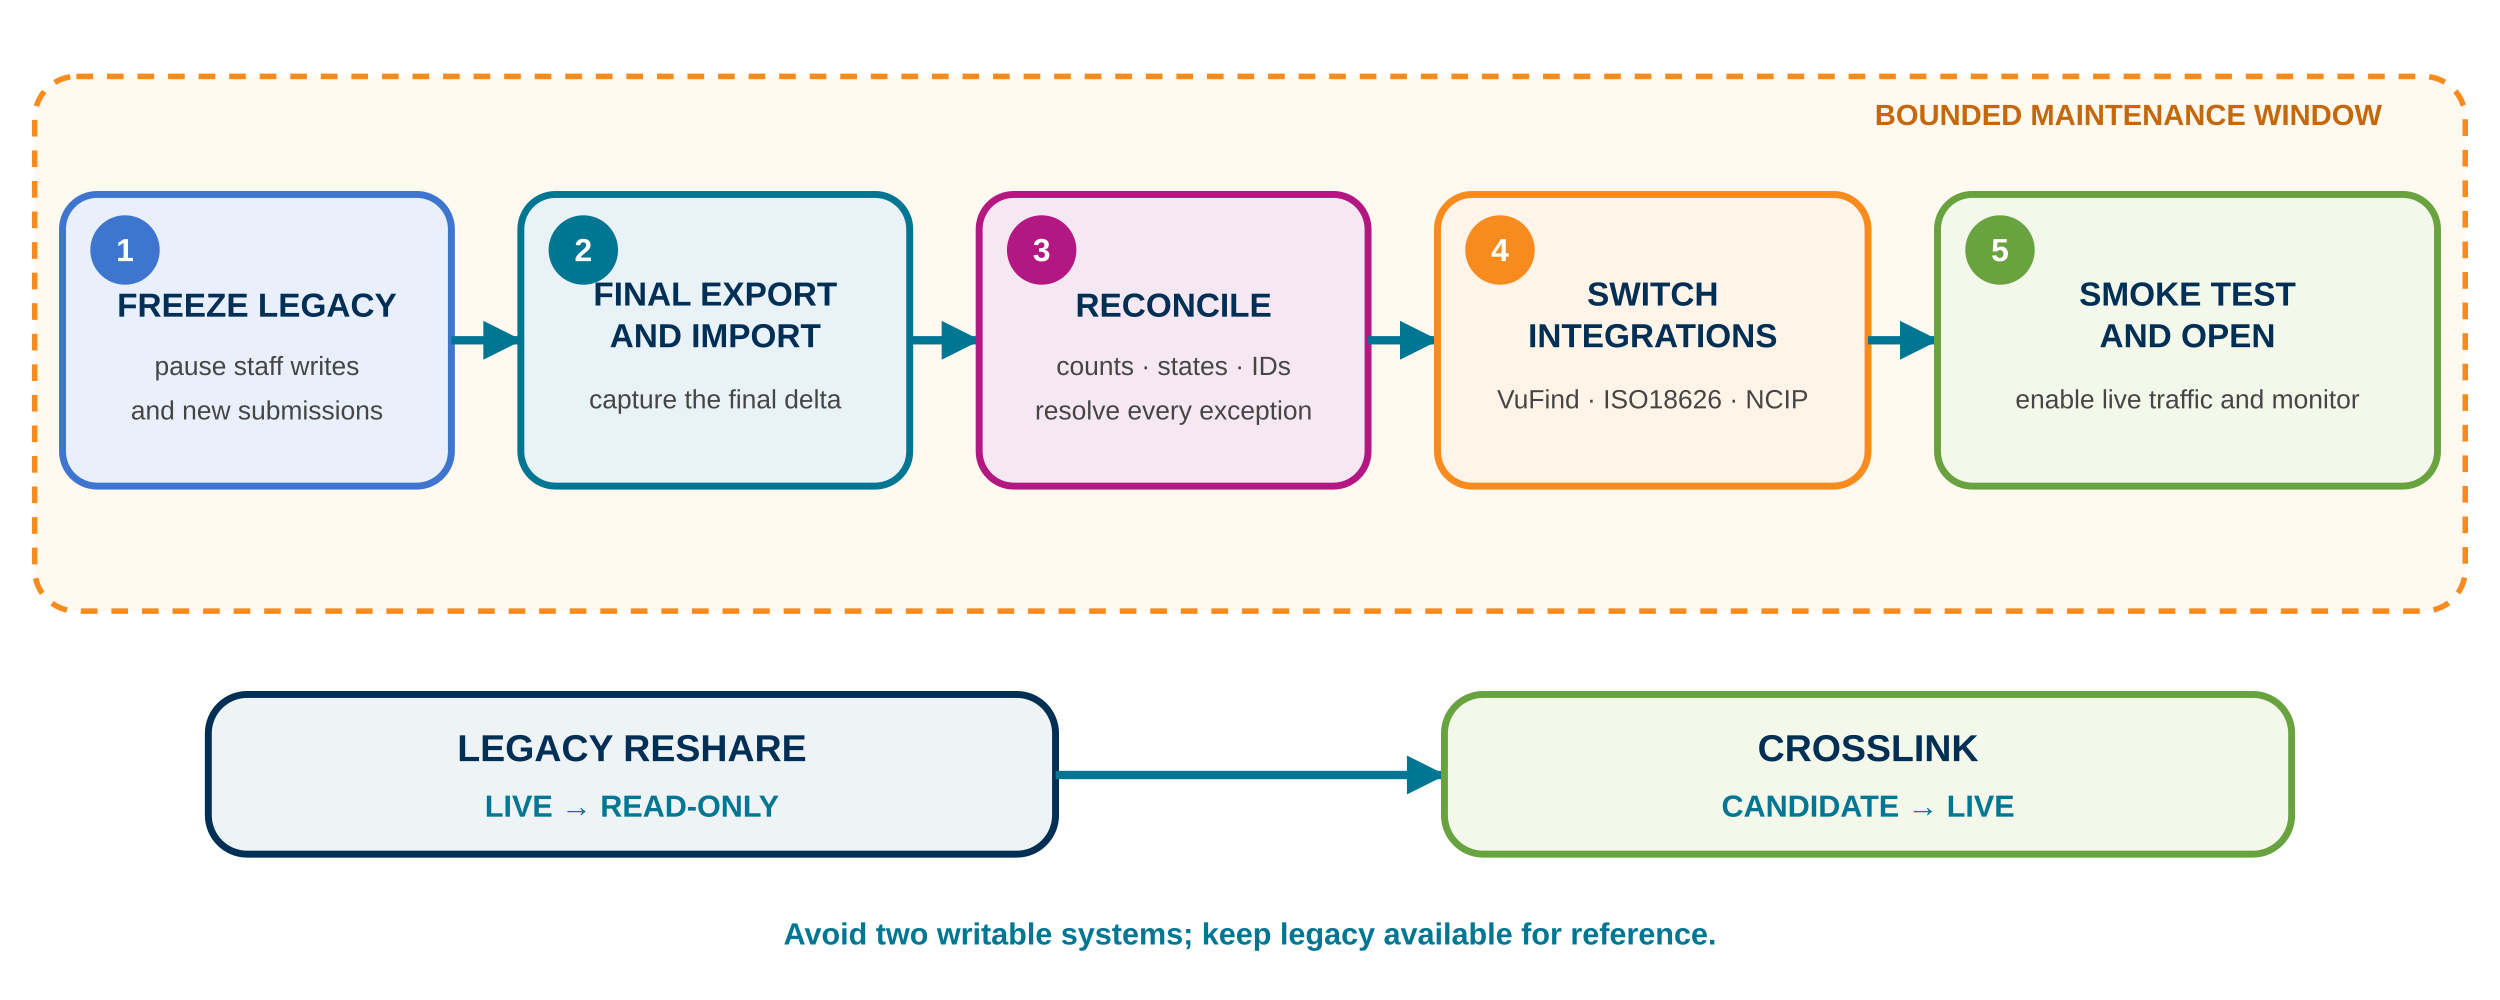
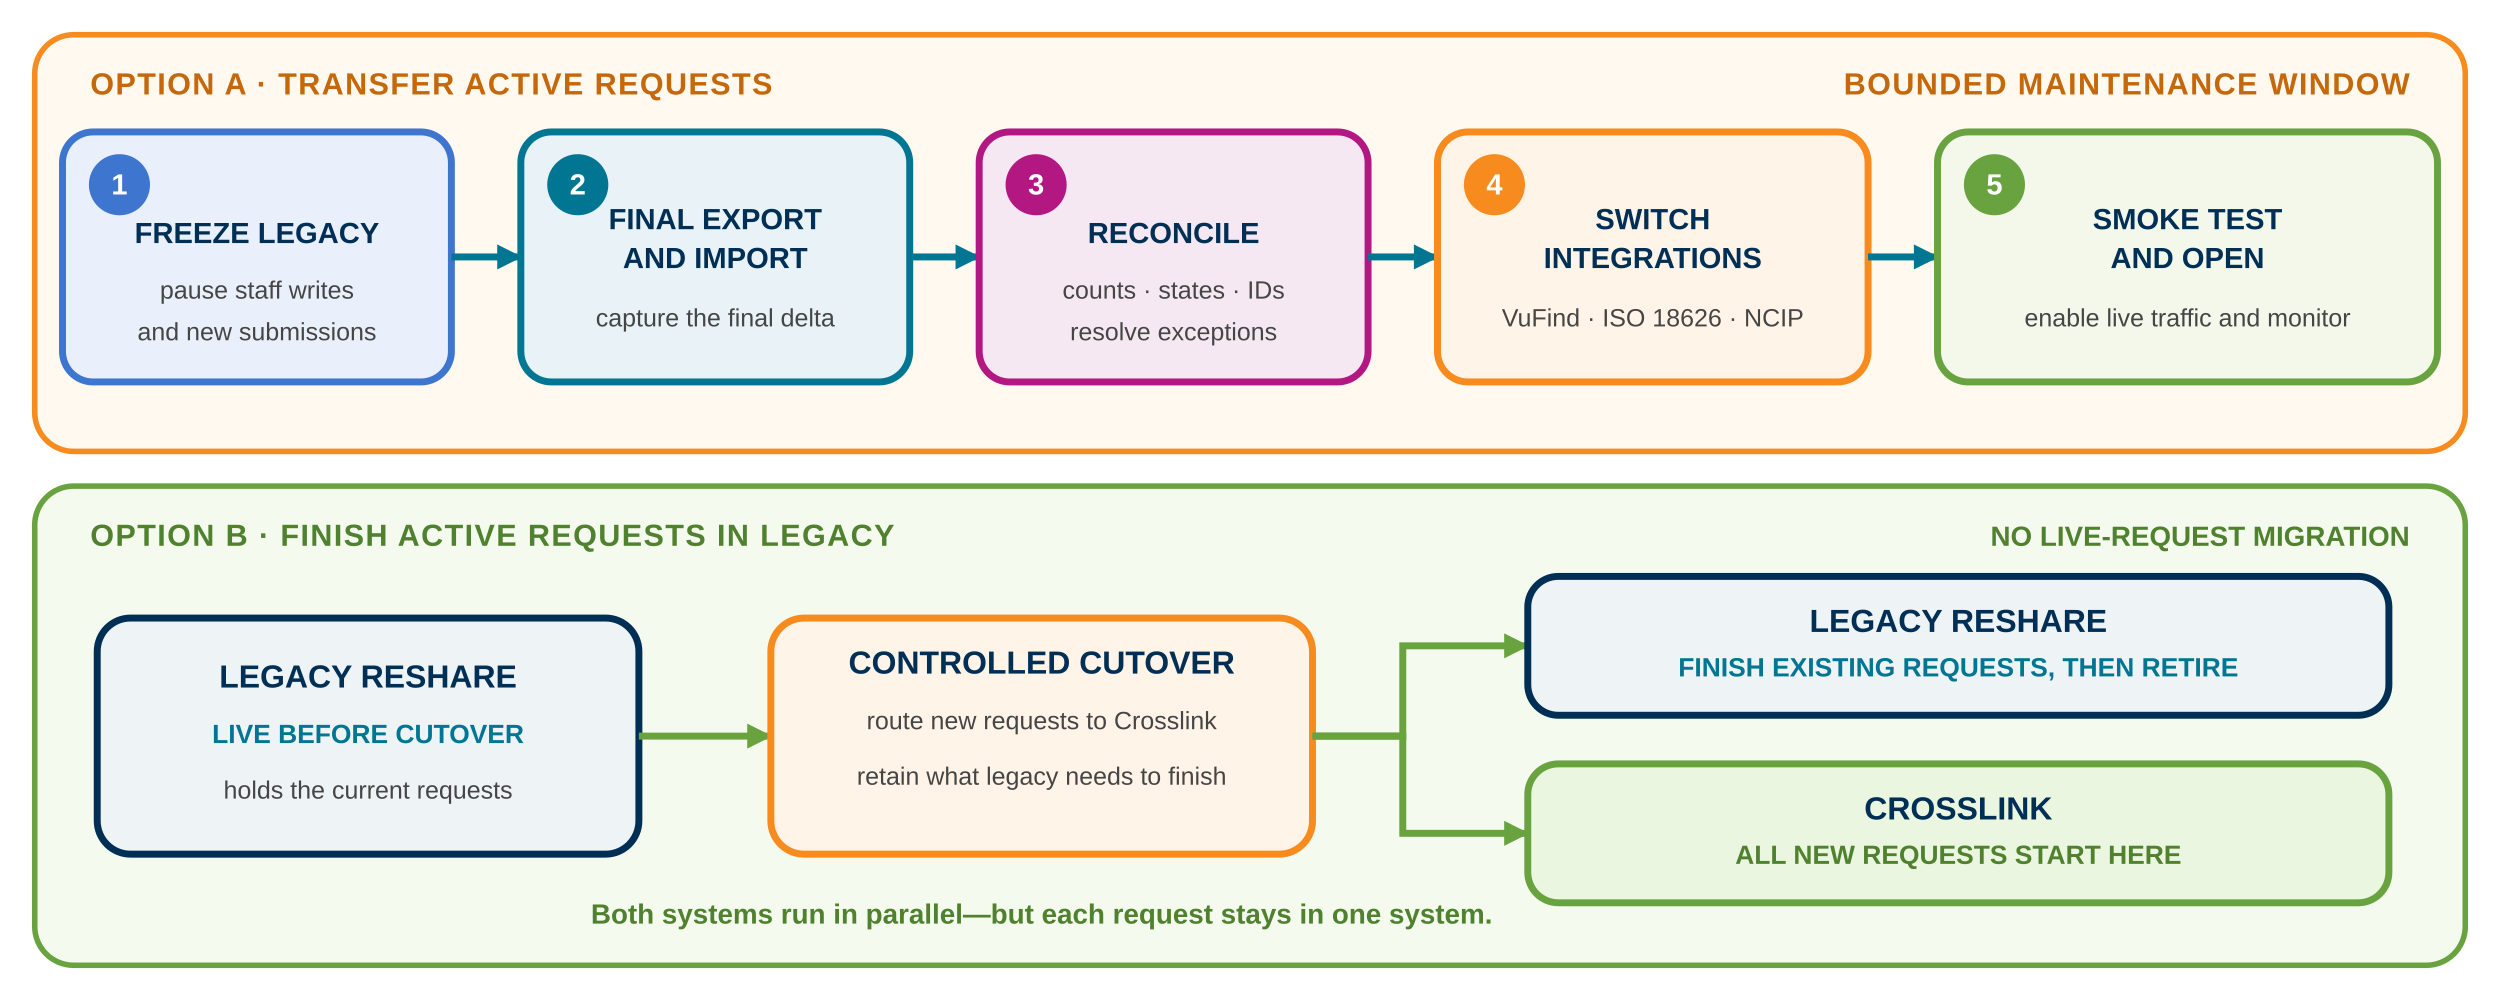
<svg xmlns="http://www.w3.org/2000/svg" width="1800" height="720" viewBox="0 0 1800 720">
  <defs>
-     <marker id="arrow" markerWidth="28" markerHeight="28" refX="27" refY="14" orient="auto" markerUnits="userSpaceOnUse">
-       <path d="M0,0 L28,14 L0,28 Z" fill="#007693" />
+     <marker id="arrow" markerWidth="18" markerHeight="18" refX="17" refY="9" orient="auto" markerUnits="userSpaceOnUse">
+       <path d="M0,0 L18,9 L0,18 Z" fill="#007693" />
+     </marker>
+     <marker id="arrow-green" markerWidth="18" markerHeight="18" refX="17" refY="9" orient="auto" markerUnits="userSpaceOnUse">
+       <path d="M0,0 L18,9 L0,18 Z" fill="#69a33f" />
    </marker>
    <style>
-       .num { font: 700 23px Arial, sans-serif; fill: #ffffff; }
-       .head { font: 700 24px Arial, sans-serif; fill: #002f56; }
-       .body { font: 19px Arial, sans-serif; fill: #454545; }
-       .window { font: 700 21px Arial, sans-serif; fill: #c5680b; }
-       .system { font: 700 27px Arial, sans-serif; fill: #002f56; }
-       .state { font: 700 22px Arial, sans-serif; fill: #007693; }
-       .footer { font: 700 22px Arial, sans-serif; fill: #007693; }
+       .lane { font: 700 22px Arial, sans-serif; letter-spacing: 1px; }
+       .num { font: 700 21px Arial, sans-serif; fill: #ffffff; }
+       .head { font: 700 21px Arial, sans-serif; fill: #002f56; }
+       .body { font: 18px Arial, sans-serif; fill: #454545; }
+       .system { font: 700 23px Arial, sans-serif; fill: #002f56; }
+       .state { font: 700 19px Arial, sans-serif; fill: #007693; }
+       .state-green { font: 700 19px Arial, sans-serif; fill: #4f812e; }
+       .callout { font: 700 20px Arial, sans-serif; fill: #4f812e; }
    </style>
  </defs>
  <rect width="1800" height="720" fill="#ffffff" />
-   <rect x="25" y="55" width="1750" height="385" rx="30" fill="#fff9f0" stroke="#f78b1e" stroke-width="4" stroke-dasharray="12 10" />
-   <text x="1715" y="90" text-anchor="end" class="window">BOUNDED MAINTENANCE WINDOW</text>
+   <rect x="25" y="25" width="1750" height="300" rx="28" fill="#fff9f0" stroke="#f78b1e" stroke-width="4" />
+   <text x="65" y="68" class="lane" fill="#c5680b">OPTION A · TRANSFER ACTIVE REQUESTS</text>
+   <text x="1735" y="68" text-anchor="end" class="lane" fill="#c5680b">BOUNDED MAINTENANCE WINDOW</text>
  <g>
-     <rect x="45" y="140" width="280" height="210" rx="25" fill="#eaf0fb" stroke="#3e75cf" stroke-width="5" />
-     <circle cx="90" cy="180" r="25" fill="#3e75cf" />
-     <text x="90" y="188" text-anchor="middle" class="num">1</text>
-     <text x="185" y="228" text-anchor="middle" class="head">FREEZE LEGACY</text>
-     <text x="185" y="270" text-anchor="middle" class="body">pause staff writes</text>
-     <text x="185" y="302" text-anchor="middle" class="body">and new submissions</text>
+     <rect x="45" y="95" width="280" height="180" rx="22" fill="#eaf0fb" stroke="#3e75cf" stroke-width="5" />
+     <circle cx="86" cy="133" r="22" fill="#3e75cf" />
+     <text x="86" y="140" text-anchor="middle" class="num">1</text>
+     <text x="185" y="175" text-anchor="middle" class="head">FREEZE LEGACY</text>
+     <text x="185" y="215" text-anchor="middle" class="body">pause staff writes</text>
+     <text x="185" y="245" text-anchor="middle" class="body">and new submissions</text>
  </g>
-   <line x1="325" y1="245" x2="375" y2="245" stroke="#007693" stroke-width="6" marker-end="url(#arrow)" />
+   <line x1="325" y1="185" x2="375" y2="185" stroke="#007693" stroke-width="5" marker-end="url(#arrow)" />
  <g>
-     <rect x="375" y="140" width="280" height="210" rx="25" fill="#e8f2f7" stroke="#007693" stroke-width="5" />
-     <circle cx="420" cy="180" r="25" fill="#007693" />
-     <text x="420" y="188" text-anchor="middle" class="num">2</text>
-     <text x="515" y="220" text-anchor="middle" class="head">FINAL EXPORT</text>
-     <text x="515" y="250" text-anchor="middle" class="head">AND IMPORT</text>
-     <text x="515" y="294" text-anchor="middle" class="body">capture the final delta</text>
+     <rect x="375" y="95" width="280" height="180" rx="22" fill="#e8f2f7" stroke="#007693" stroke-width="5" />
+     <circle cx="416" cy="133" r="22" fill="#007693" />
+     <text x="416" y="140" text-anchor="middle" class="num">2</text>
+     <text x="515" y="165" text-anchor="middle" class="head">FINAL EXPORT</text>
+     <text x="515" y="193" text-anchor="middle" class="head">AND IMPORT</text>
+     <text x="515" y="235" text-anchor="middle" class="body">capture the final delta</text>
  </g>
-   <line x1="655" y1="245" x2="705" y2="245" stroke="#007693" stroke-width="6" marker-end="url(#arrow)" />
+   <line x1="655" y1="185" x2="705" y2="185" stroke="#007693" stroke-width="5" marker-end="url(#arrow)" />
  <g>
-     <rect x="705" y="140" width="280" height="210" rx="25" fill="#f6e8f2" stroke="#b31782" stroke-width="5" />
-     <circle cx="750" cy="180" r="25" fill="#b31782" />
-     <text x="750" y="188" text-anchor="middle" class="num">3</text>
-     <text x="845" y="228" text-anchor="middle" class="head">RECONCILE</text>
-     <text x="845" y="270" text-anchor="middle" class="body">counts · states · IDs</text>
-     <text x="845" y="302" text-anchor="middle" class="body">resolve every exception</text>
+     <rect x="705" y="95" width="280" height="180" rx="22" fill="#f6e8f2" stroke="#b31782" stroke-width="5" />
+     <circle cx="746" cy="133" r="22" fill="#b31782" />
+     <text x="746" y="140" text-anchor="middle" class="num">3</text>
+     <text x="845" y="175" text-anchor="middle" class="head">RECONCILE</text>
+     <text x="845" y="215" text-anchor="middle" class="body">counts · states · IDs</text>
+     <text x="845" y="245" text-anchor="middle" class="body">resolve exceptions</text>
  </g>
-   <line x1="985" y1="245" x2="1035" y2="245" stroke="#007693" stroke-width="6" marker-end="url(#arrow)" />
+   <line x1="985" y1="185" x2="1035" y2="185" stroke="#007693" stroke-width="5" marker-end="url(#arrow)" />
  <g>
-     <rect x="1035" y="140" width="310" height="210" rx="25" fill="#fff4e7" stroke="#f78b1e" stroke-width="5" />
-     <circle cx="1080" cy="180" r="25" fill="#f78b1e" />
-     <text x="1080" y="188" text-anchor="middle" class="num">4</text>
-     <text x="1190" y="220" text-anchor="middle" class="head">SWITCH</text>
-     <text x="1190" y="250" text-anchor="middle" class="head">INTEGRATIONS</text>
-     <text x="1190" y="294" text-anchor="middle" class="body">VuFind · ISO18626 · NCIP</text>
+     <rect x="1035" y="95" width="310" height="180" rx="22" fill="#fff4e7" stroke="#f78b1e" stroke-width="5" />
+     <circle cx="1076" cy="133" r="22" fill="#f78b1e" />
+     <text x="1076" y="140" text-anchor="middle" class="num">4</text>
+     <text x="1190" y="165" text-anchor="middle" class="head">SWITCH</text>
+     <text x="1190" y="193" text-anchor="middle" class="head">INTEGRATIONS</text>
+     <text x="1190" y="235" text-anchor="middle" class="body">VuFind · ISO 18626 · NCIP</text>
  </g>
-   <line x1="1345" y1="245" x2="1395" y2="245" stroke="#007693" stroke-width="6" marker-end="url(#arrow)" />
+   <line x1="1345" y1="185" x2="1395" y2="185" stroke="#007693" stroke-width="5" marker-end="url(#arrow)" />
  <g>
-     <rect x="1395" y="140" width="360" height="210" rx="25" fill="#f3f8eb" stroke="#69a33f" stroke-width="5" />
-     <circle cx="1440" cy="180" r="25" fill="#69a33f" />
-     <text x="1440" y="188" text-anchor="middle" class="num">5</text>
-     <text x="1575" y="220" text-anchor="middle" class="head">SMOKE TEST</text>
-     <text x="1575" y="250" text-anchor="middle" class="head">AND OPEN</text>
-     <text x="1575" y="294" text-anchor="middle" class="body">enable live traffic and monitor</text>
+     <rect x="1395" y="95" width="360" height="180" rx="22" fill="#f3f8eb" stroke="#69a33f" stroke-width="5" />
+     <circle cx="1436" cy="133" r="22" fill="#69a33f" />
+     <text x="1436" y="140" text-anchor="middle" class="num">5</text>
+     <text x="1575" y="165" text-anchor="middle" class="head">SMOKE TEST</text>
+     <text x="1575" y="193" text-anchor="middle" class="head">AND OPEN</text>
+     <text x="1575" y="235" text-anchor="middle" class="body">enable live traffic and monitor</text>
+   </g>
+   <rect x="25" y="350" width="1750" height="345" rx="28" fill="#f5faef" stroke="#69a33f" stroke-width="4" />
+   <text x="65" y="393" class="lane" fill="#4f812e">OPTION B · FINISH ACTIVE REQUESTS IN LEGACY</text>
+   <text x="1735" y="393" text-anchor="end" class="callout">NO LIVE-REQUEST MIGRATION</text>
+   <g>
+     <rect x="70" y="445" width="390" height="170" rx="24" fill="#eef3f6" stroke="#002f56" stroke-width="5" />
+     <text x="265" y="495" text-anchor="middle" class="system">LEGACY RESHARE</text>
+     <text x="265" y="535" text-anchor="middle" class="state">LIVE BEFORE CUTOVER</text>
+     <text x="265" y="575" text-anchor="middle" class="body">holds the current requests</text>
+   </g>
+   <line x1="460" y1="530" x2="555" y2="530" stroke="#69a33f" stroke-width="5" marker-end="url(#arrow-green)" />
+   <g>
+     <rect x="555" y="445" width="390" height="170" rx="24" fill="#fff4e7" stroke="#f78b1e" stroke-width="5" />
+     <text x="750" y="485" text-anchor="middle" class="system">CONTROLLED CUTOVER</text>
+     <text x="750" y="525" text-anchor="middle" class="body">route new requests to Crosslink</text>
+     <text x="750" y="565" text-anchor="middle" class="body">retain what legacy needs to finish</text>
+   </g>
+   <path d="M945 530 L1010 530 L1010 465 L1100 465" fill="none" stroke="#69a33f" stroke-width="5" marker-end="url(#arrow-green)" />
+   <path d="M945 530 L1010 530 L1010 600 L1100 600" fill="none" stroke="#69a33f" stroke-width="5" marker-end="url(#arrow-green)" />
+   <g>
+     <rect x="1100" y="415" width="620" height="100" rx="22" fill="#eef3f6" stroke="#002f56" stroke-width="5" />
+     <text x="1410" y="455" text-anchor="middle" class="system">LEGACY RESHARE</text>
+     <text x="1410" y="487" text-anchor="middle" class="state">FINISH EXISTING REQUESTS, THEN RETIRE</text>
  </g>
  <g>
-     <rect x="150" y="500" width="610" height="115" rx="28" fill="#eef3f6" stroke="#002f56" stroke-width="5" />
-     <text x="455" y="548" text-anchor="middle" class="system">LEGACY RESHARE</text>
-     <text x="455" y="588" text-anchor="middle" class="state">LIVE → READ-ONLY</text>
+     <rect x="1100" y="550" width="620" height="100" rx="22" fill="#eaf6df" stroke="#69a33f" stroke-width="5" />
+     <text x="1410" y="590" text-anchor="middle" class="system">CROSSLINK</text>
+     <text x="1410" y="622" text-anchor="middle" class="state-green">ALL NEW REQUESTS START HERE</text>
  </g>
-   <line x1="760" y1="558" x2="1040" y2="558" stroke="#007693" stroke-width="6" marker-end="url(#arrow)" />
-   <g>
-     <rect x="1040" y="500" width="610" height="115" rx="28" fill="#f3f8eb" stroke="#69a33f" stroke-width="5" />
-     <text x="1345" y="548" text-anchor="middle" class="system">CROSSLINK</text>
-     <text x="1345" y="588" text-anchor="middle" class="state">CANDIDATE → LIVE</text>
-   </g>
-   <text x="900" y="680" text-anchor="middle" class="footer">Avoid two writable systems; keep legacy available for reference.</text>
+   <text x="750" y="665" text-anchor="middle" class="callout">Both systems run in parallel—but each request stays in one system.</text>
</svg>
